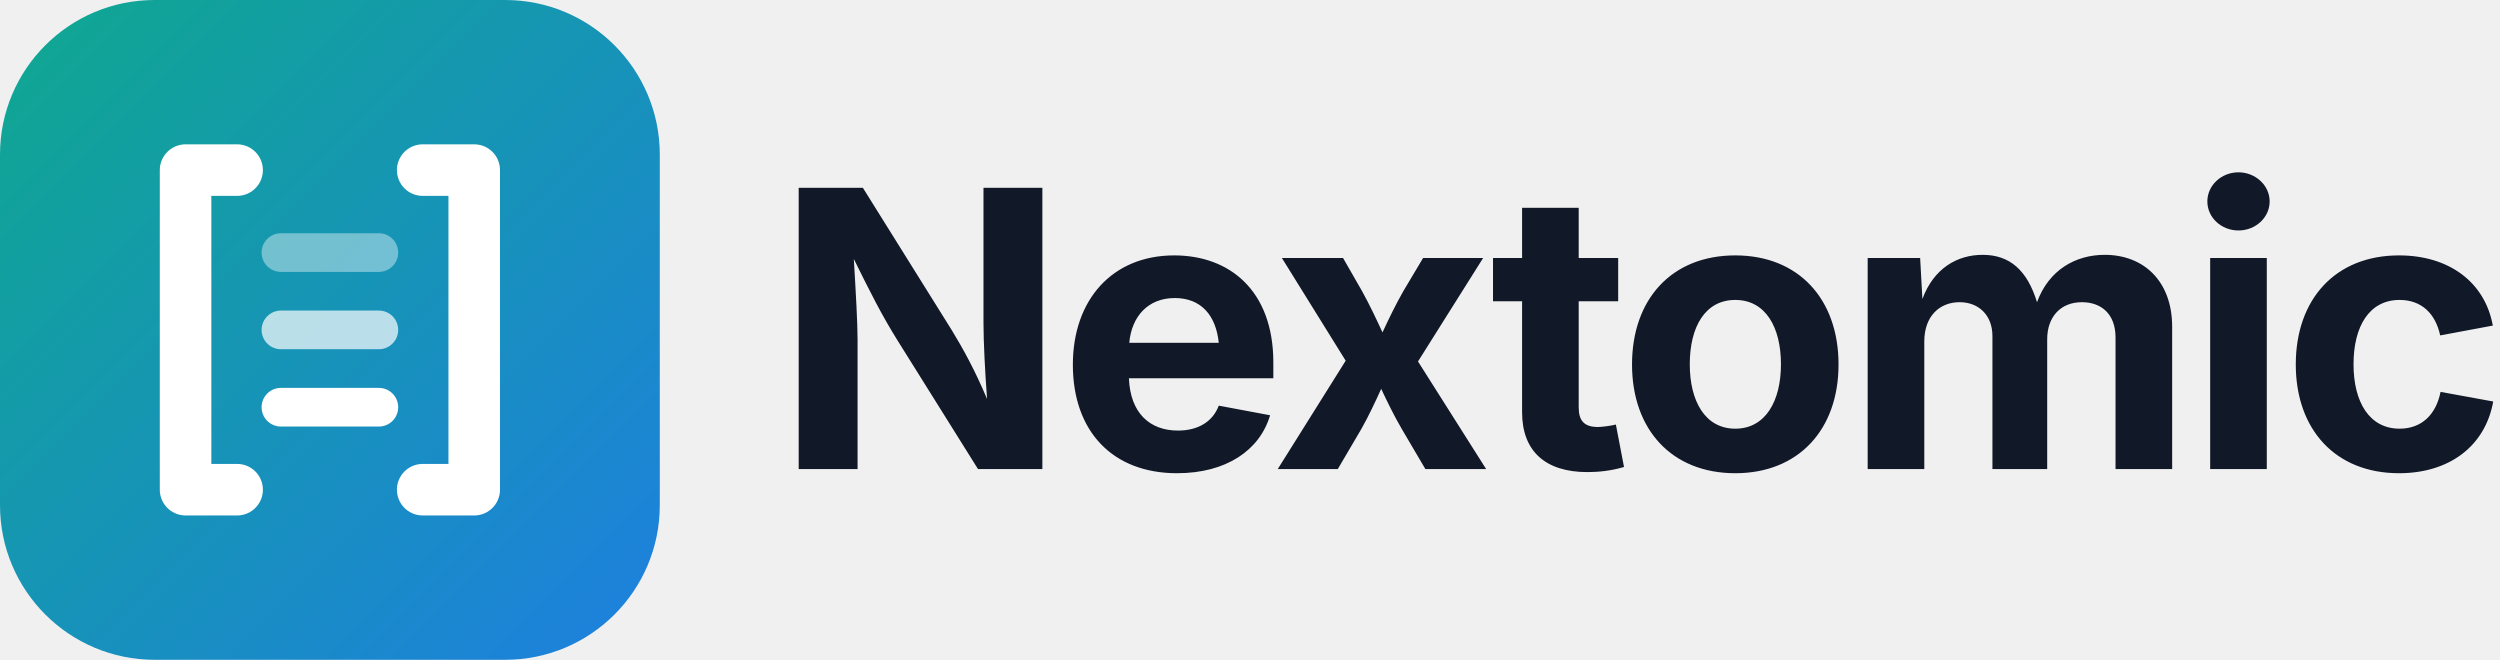
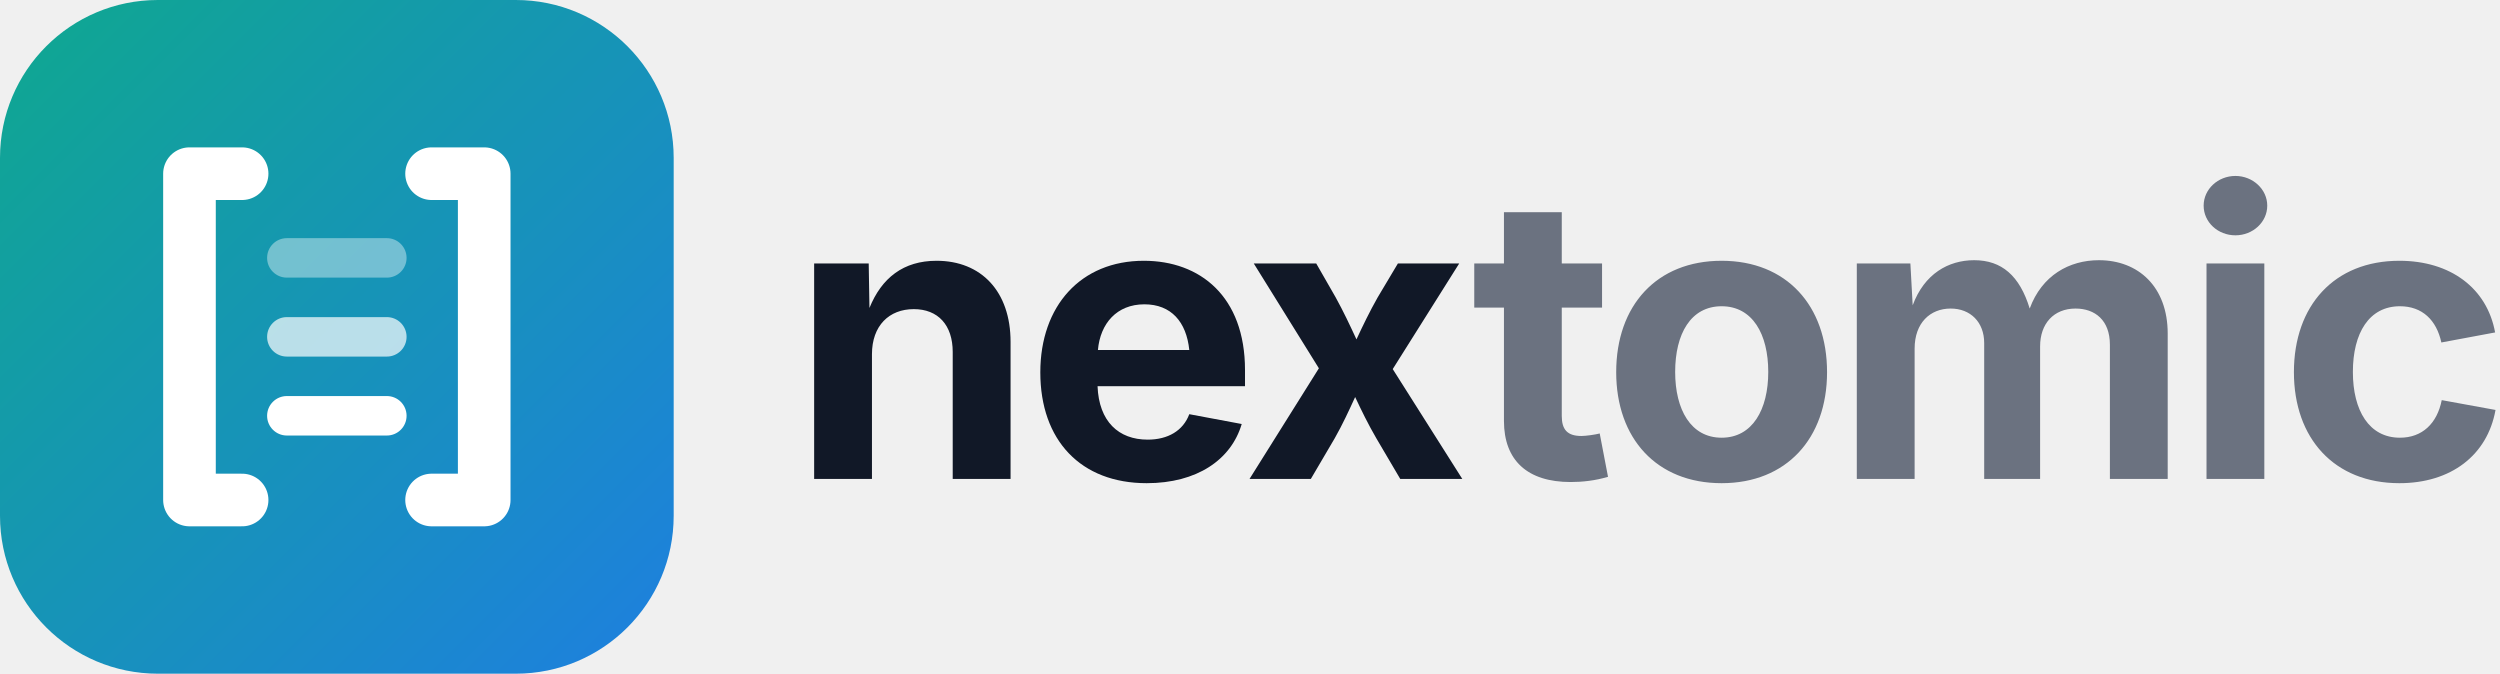
- <svg xmlns="http://www.w3.org/2000/svg" viewBox="0 0 970 256" role="img" aria-label="Nextomic">
+ <svg xmlns="http://www.w3.org/2000/svg" viewBox="0 0 950 256" role="img" aria-label="Nextomic">
  <style>
    .word { fill: #111827; font: 700 150px "Inter", "SF Pro Display", "Helvetica Neue", Arial, sans-serif; letter-spacing: -4px; }
-     @media (prefers-color-scheme: dark) { .word { fill: #F3F4F6; } }
+     .tail { fill: #6B7280; }
+     @media (prefers-color-scheme: dark) { .word { fill: #F3F4F6; } .tail { fill: #9CA3AF; } }
  </style>
  <defs>
    <linearGradient id="nt-bg" x1="0" y1="0" x2="1" y2="1">
      <stop offset="0" stop-color="#0FA88F" />
      <stop offset="1" stop-color="#1E7FE0" />
    </linearGradient>
  </defs>
  <rect width="256" height="256" rx="60" fill="url(#nt-bg)" />
  <g fill="none" stroke="#fff" stroke-width="20" stroke-linecap="round" stroke-linejoin="round">
    <path d="M92 66 H 72 V 190 H 92" />
    <path d="M164 66 H 184 V 190 H 164" />
  </g>
  <g fill="#fff">
    <rect x="101.5" y="90.5" width="53" height="15" rx="7.5" opacity="0.4" />
    <rect x="101.5" y="120.5" width="53" height="15" rx="7.5" opacity="0.7" />
    <rect x="101.5" y="150.5" width="53" height="15" rx="7.5" />
  </g>
-   <text class="word" x="300" y="182">Nextomic</text>
+   <text class="word" x="300" y="182">nex<tspan class="tail">tomic</tspan>
+   </text>
</svg>
